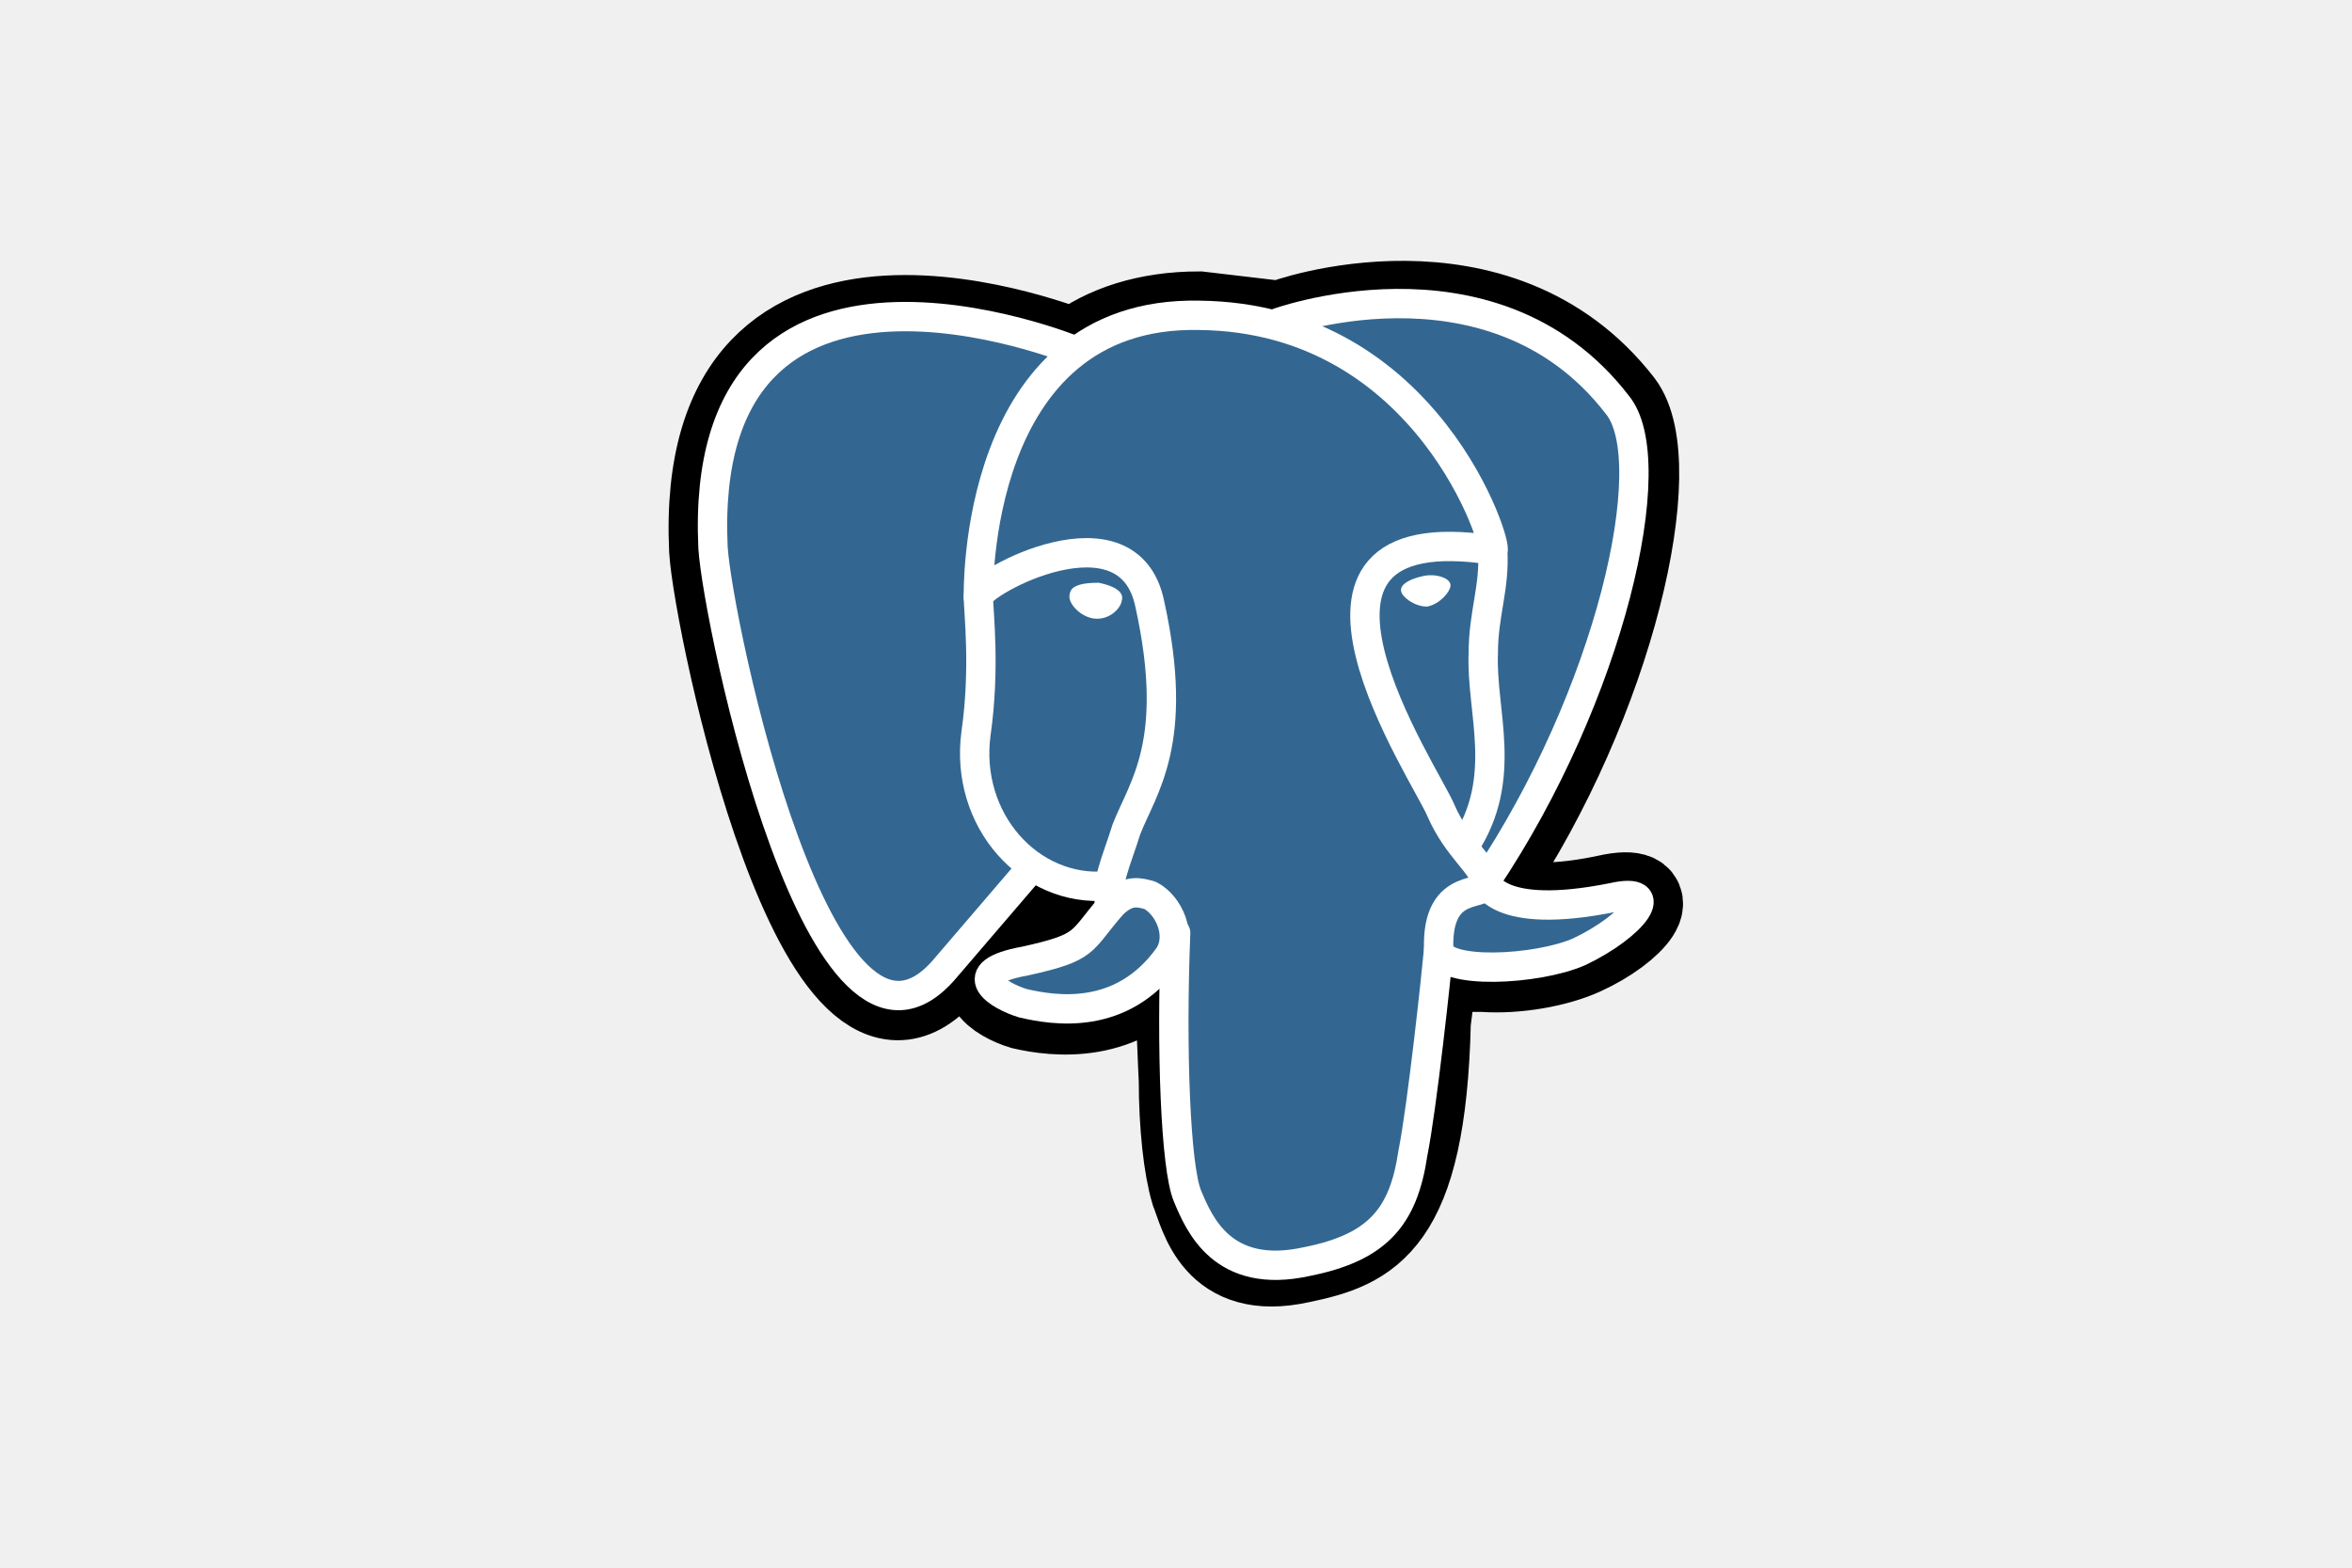
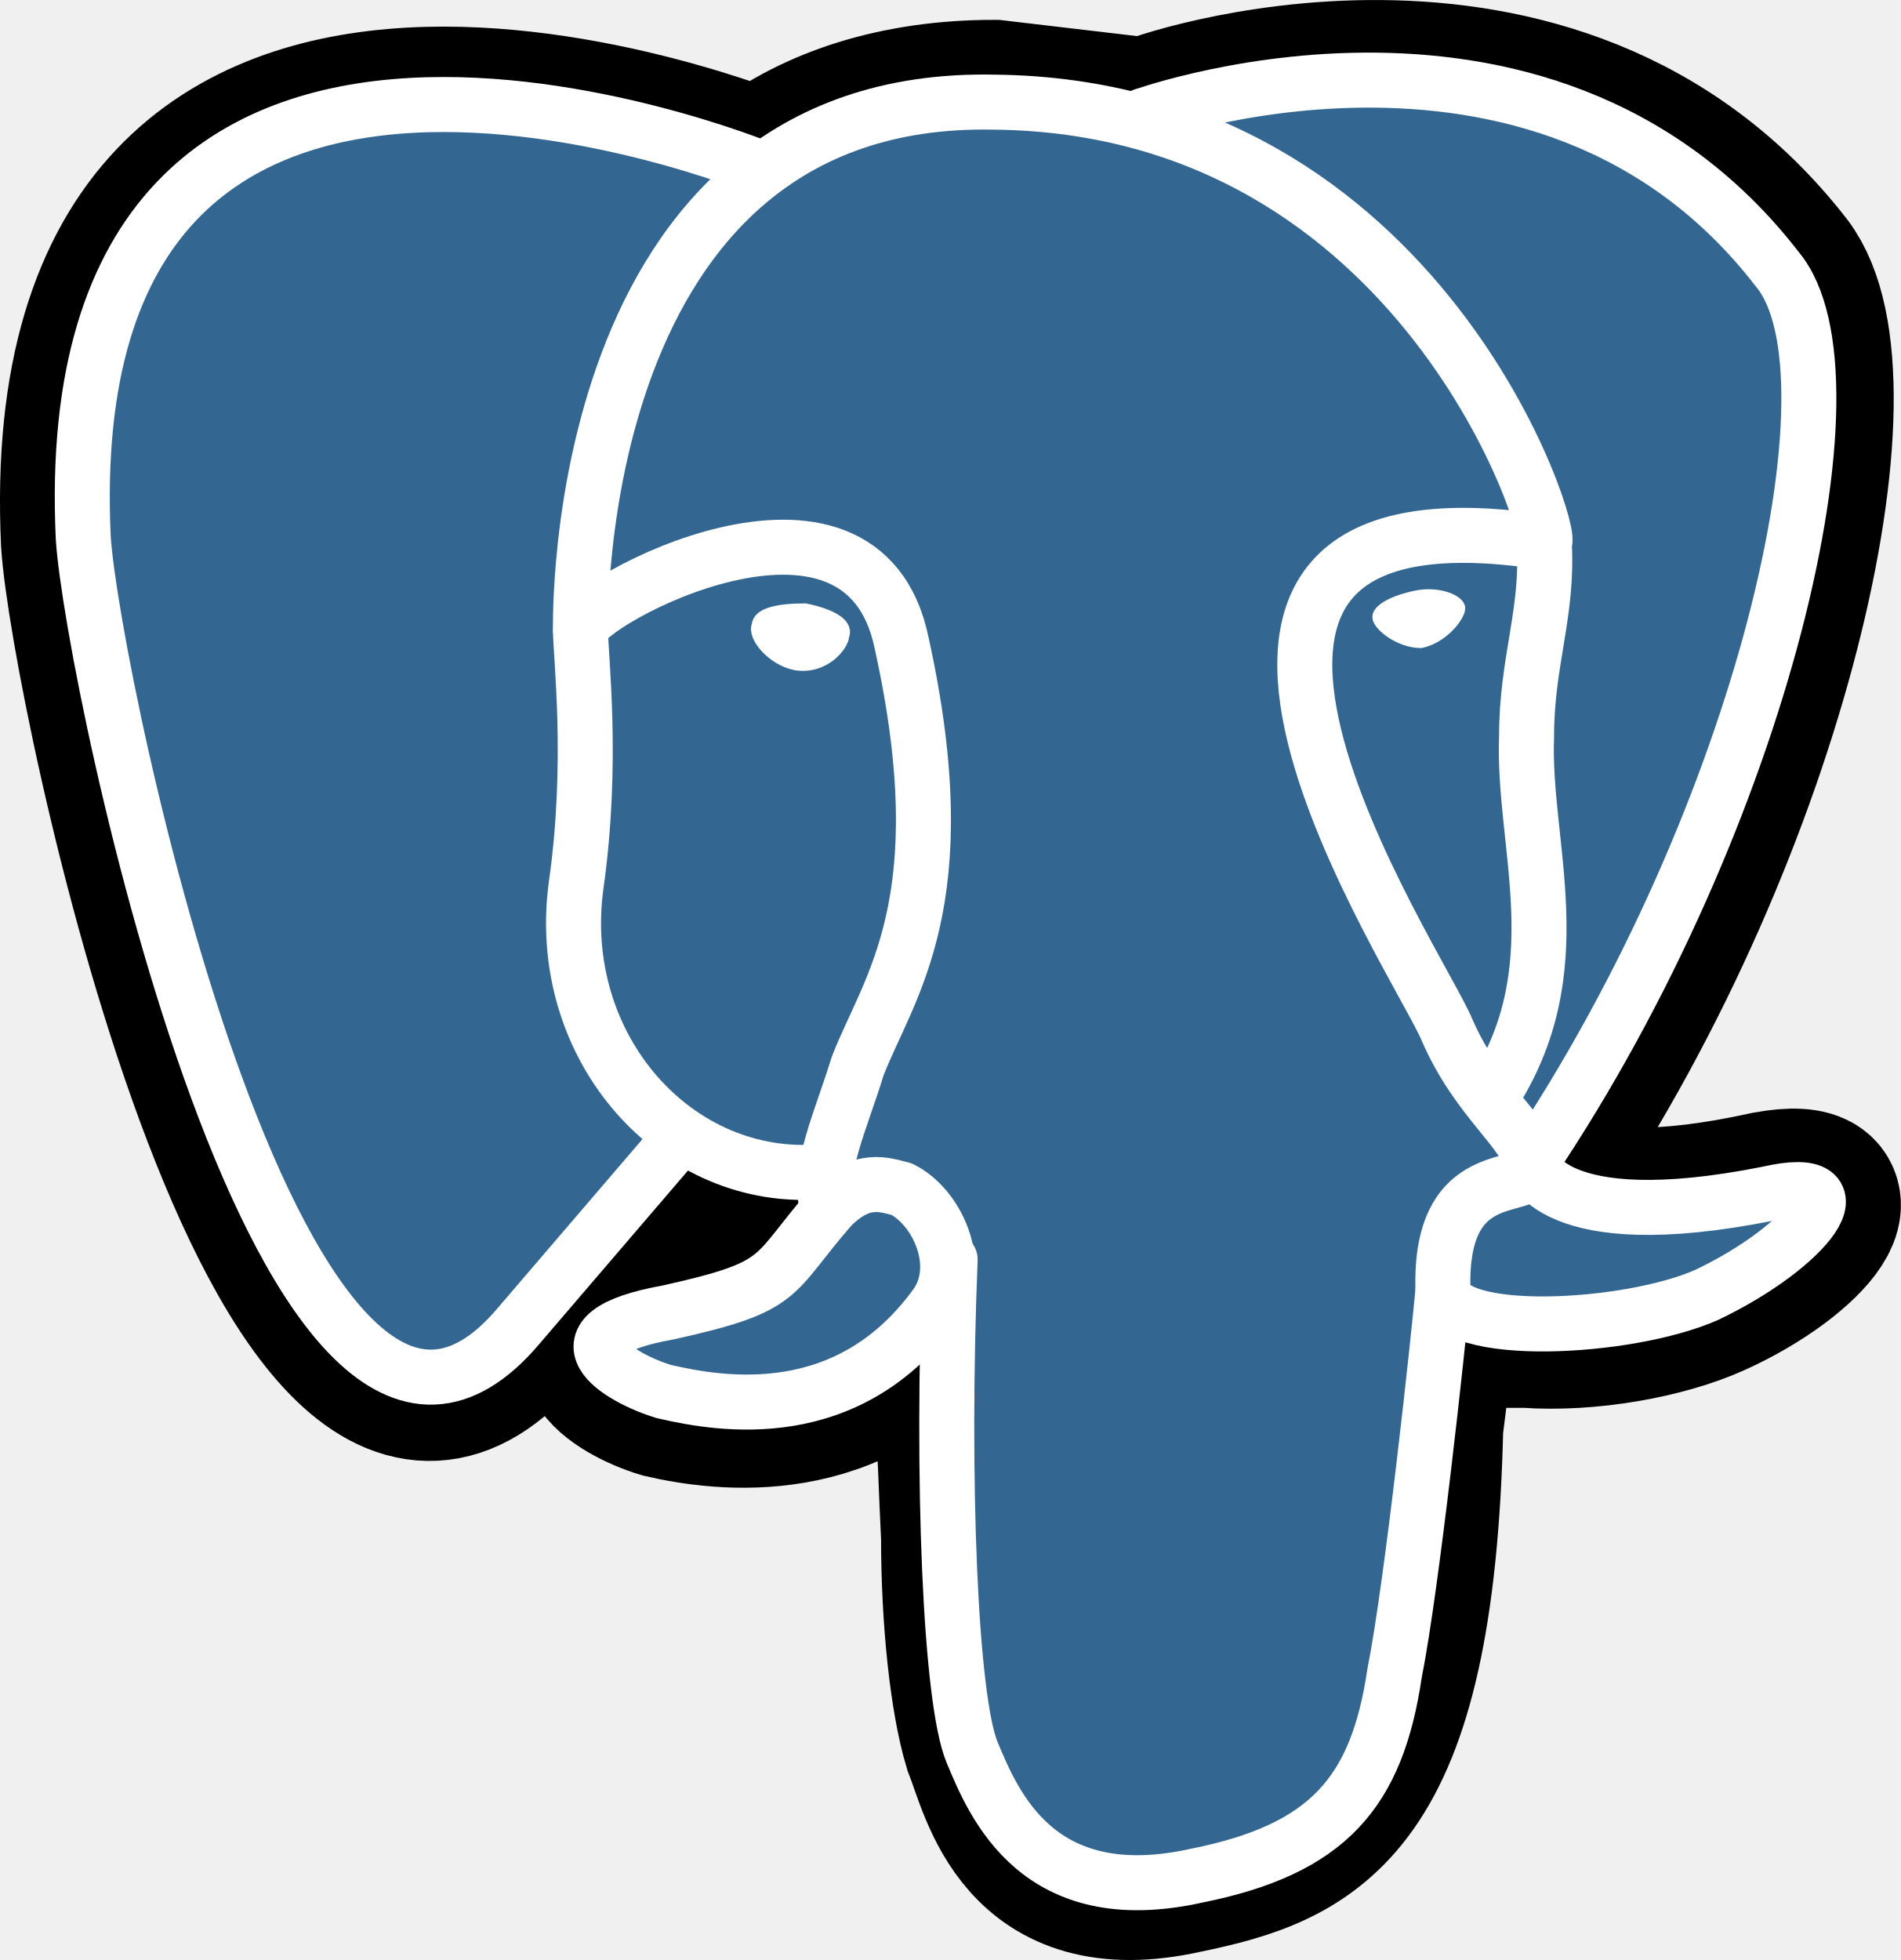
- <svg xmlns="http://www.w3.org/2000/svg" width="1200" height="800" viewBox="-64.9 -111.3 562.1 667.7">
+ <svg xmlns="http://www.w3.org/2000/svg" viewBox="0.08 -0.21 431.99 445.37">
  <g fill="none" stroke="#fff" stroke-linecap="round" stroke-linejoin="round" stroke-width="12.5">
    <path fill="#000" stroke="#000" stroke-linecap="butt" stroke-linejoin="miter" stroke-width="37.4" d="M323 324c3-23 2-27 20-23h4c14 1 31-2 42-7 22-10 35-27 13-23-50 11-53-6-53-6 53-79 75-179 56-204-52-67-143-35-144-34h-1l-34-4c-22 0-40 6-53 16 0 0-161-66-154 84 2 32 46 242 99 178 19-23 38-42 38-42 9 6 20 9 32 8l1-1v9c-14 15-10 18-37 23-27 6-11 16-1 19 13 3 43 7 63-20l-1 3c5 4 5 30 6 49 0 19 2 37 5 47 4 10 9 37 45 29 29-6 52-15 54-101" />
    <path fill="#336791" stroke="none" d="M402 271c-50 11-53-6-53-6 53-79 75-179 56-204-52-67-143-35-144-34h-1l-34-4c-22 0-40 6-53 16 0 0-161-66-154 84 2 32 46 242 99 178 19-23 38-42 38-42 9 6 20 9 32 8l1-1v9c-14 15-10 18-37 23-27 6-11 16-1 19 13 3 43 7 63-20l-1 3c5 4 9 27 8 49 0 21-1 36 3 47 5 11 9 37 45 29 29-6 45-23 47-50 1-20 5-17 5-35l3-8c3-26 0-35 19-31h4c14 1 31-2 42-7 22-10 35-27 13-23z" />
    <path d="M216 286c-2 50 0 100 5 112s15 36 51 28c30-6 41-19 45-46 4-20 10-76 11-87M173 38S12-28 19 122c2 32 46 242 99 179l36-42M260 26c-5 2 90-35 144 35 20 24-3 124-56 203" />
    <path stroke-linejoin="bevel" d="M348 264s4 17 54 7c22-5 9 12-14 23-18 8-59 10-60-1-1-31 22-21 20-29-1-7-12-14-19-30-6-15-82-127 22-111 3 0-27-99-125-100-97-2-94 120-94 120" />
    <path d="M189 274c-14 16-10 18-37 24-28 5-11 15-1 18 13 3 42 8 62-20 6-9 0-22-8-26-4-1-9-3-16 4z" />
    <path d="M188 274c-2-9 3-19 7-32 7-18 23-37 10-96-9-44-73-9-73-3s3 30-1 58c-5 37 23 68 56 65" />
    <path fill="#fff" stroke-linecap="butt" stroke-linejoin="miter" stroke-width="4.2" d="M173 142c-1 2 3 7 8 8 6 1 10-4 10-6 1-2-3-4-8-5-6 0-10 1-10 3z" />
    <path fill="#fff" stroke-linecap="butt" stroke-linejoin="miter" stroke-width="2.1" d="M332 138c0 2-4 7-9 8-5 0-10-4-10-6s4-4 9-5 10 1 10 3z" />
    <path d="M351 123c1 16-4 27-4 44-1 25 11 53-8 82" />
  </g>
</svg>
